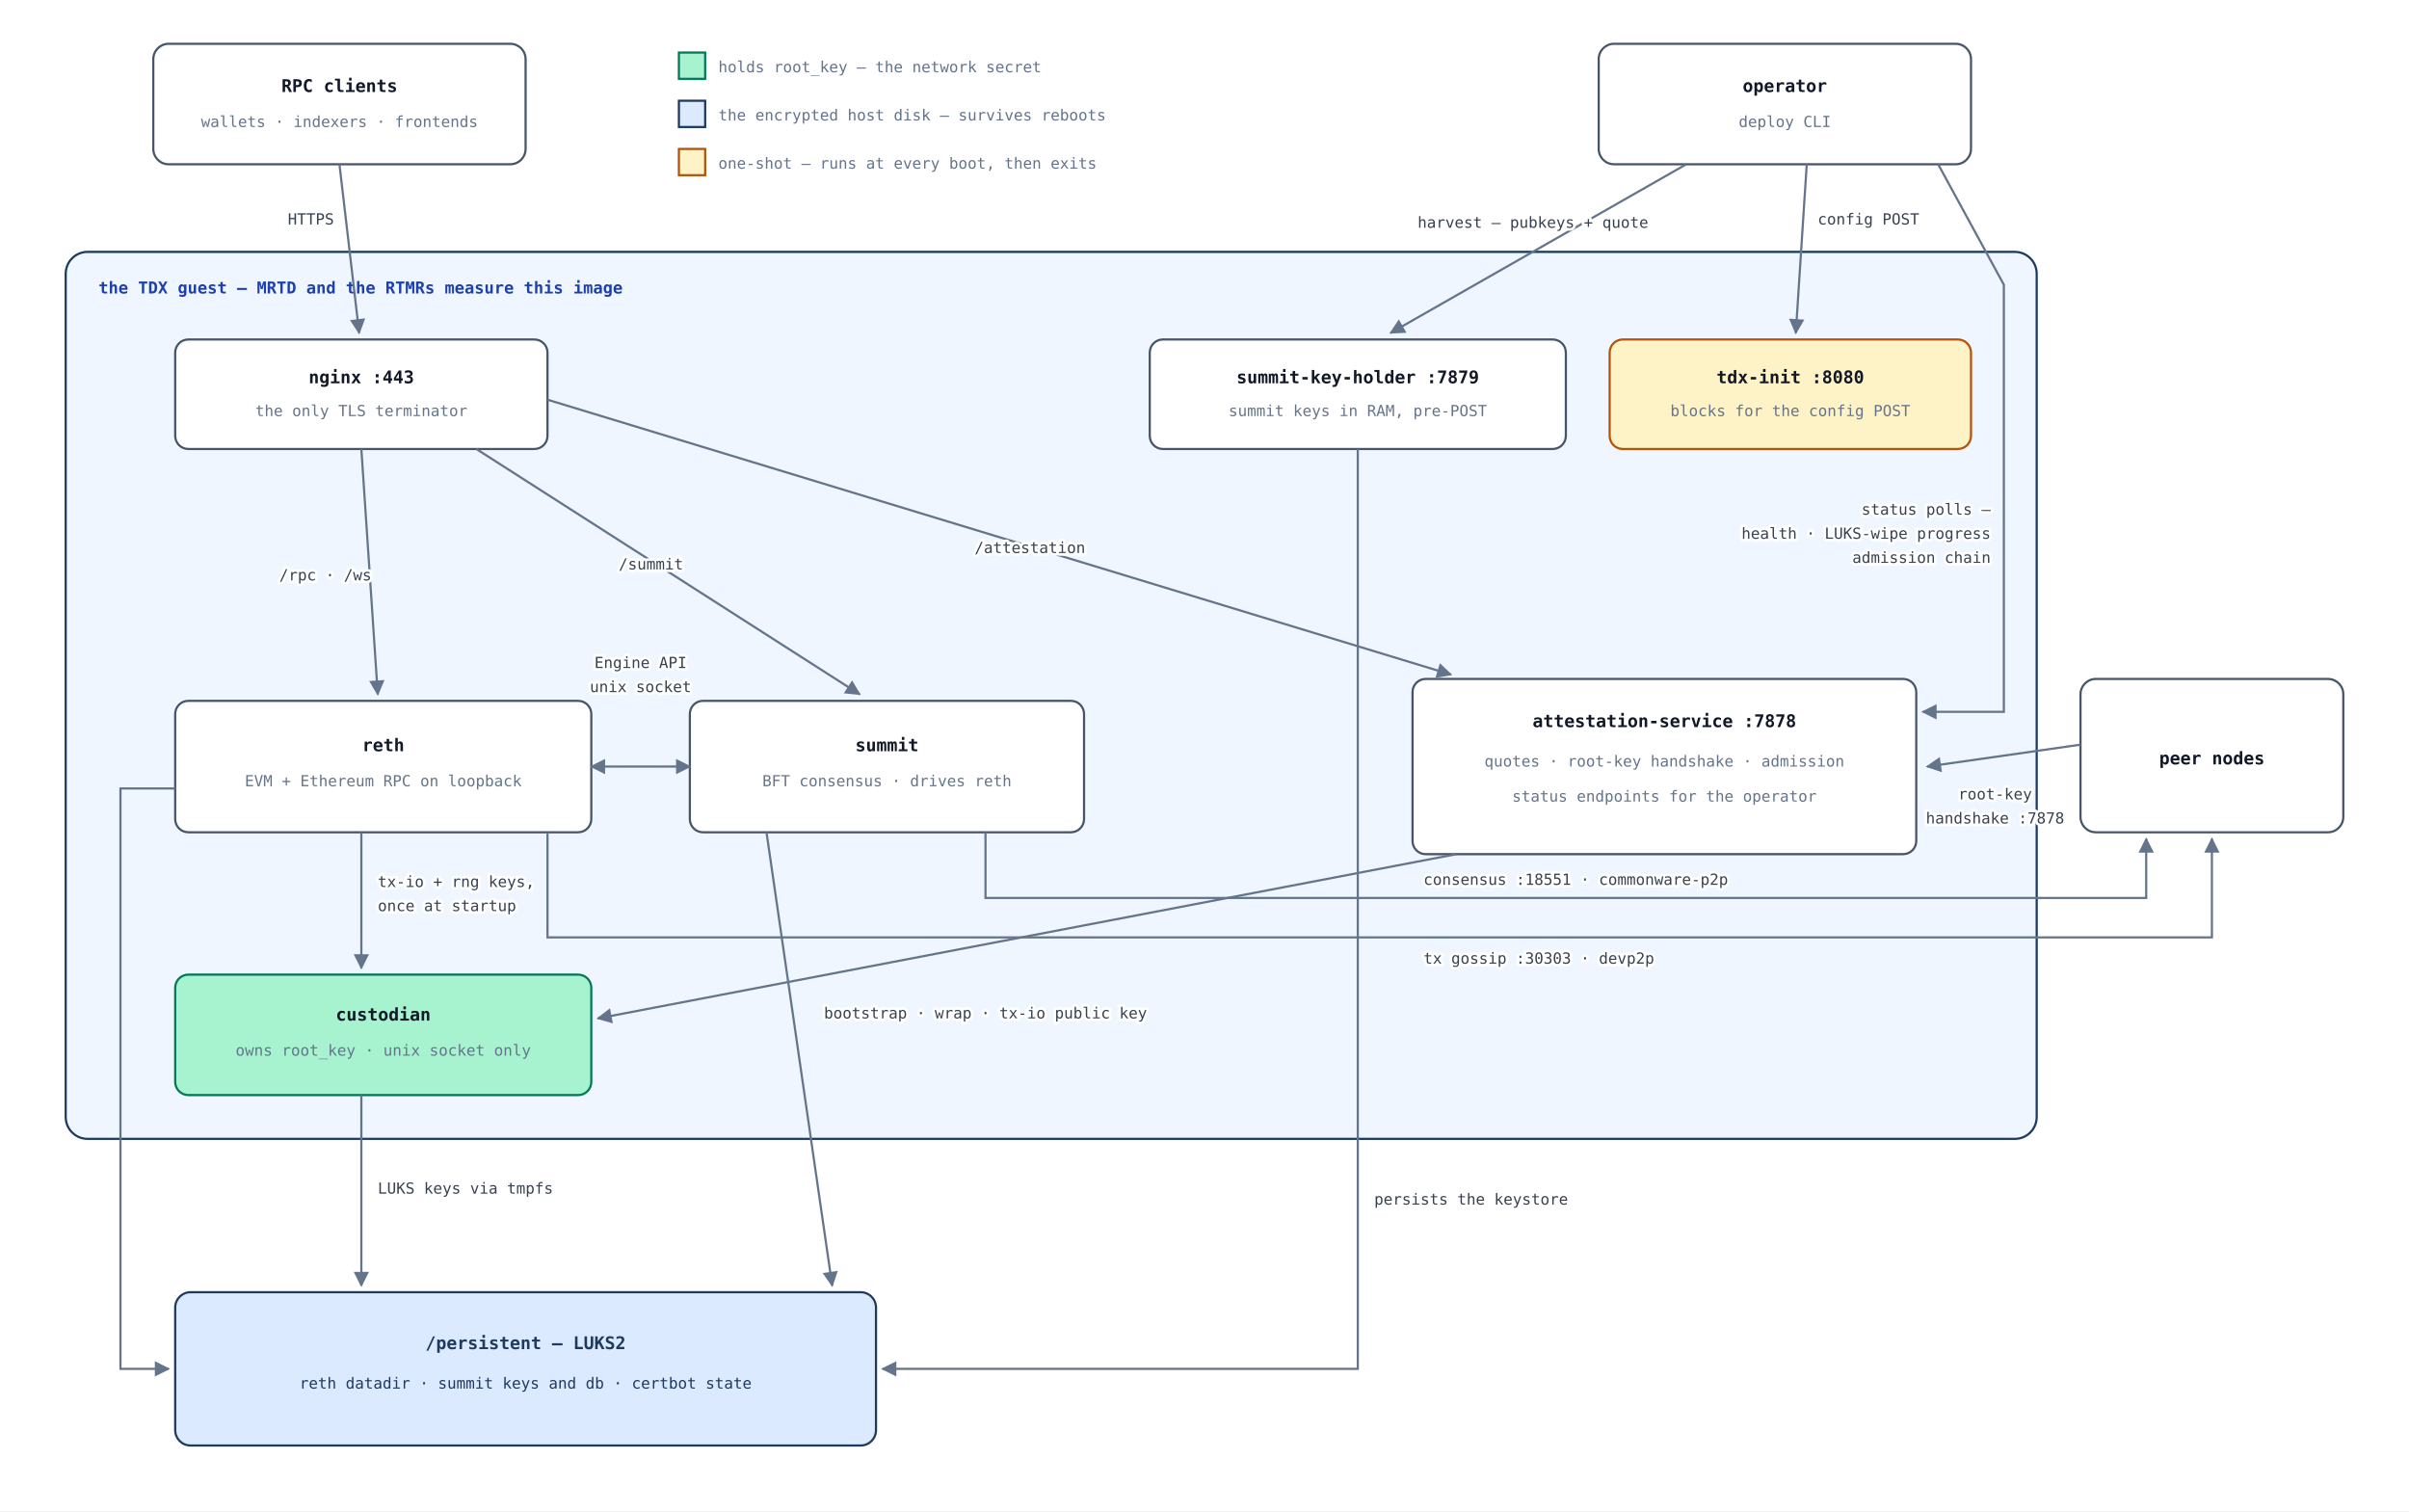
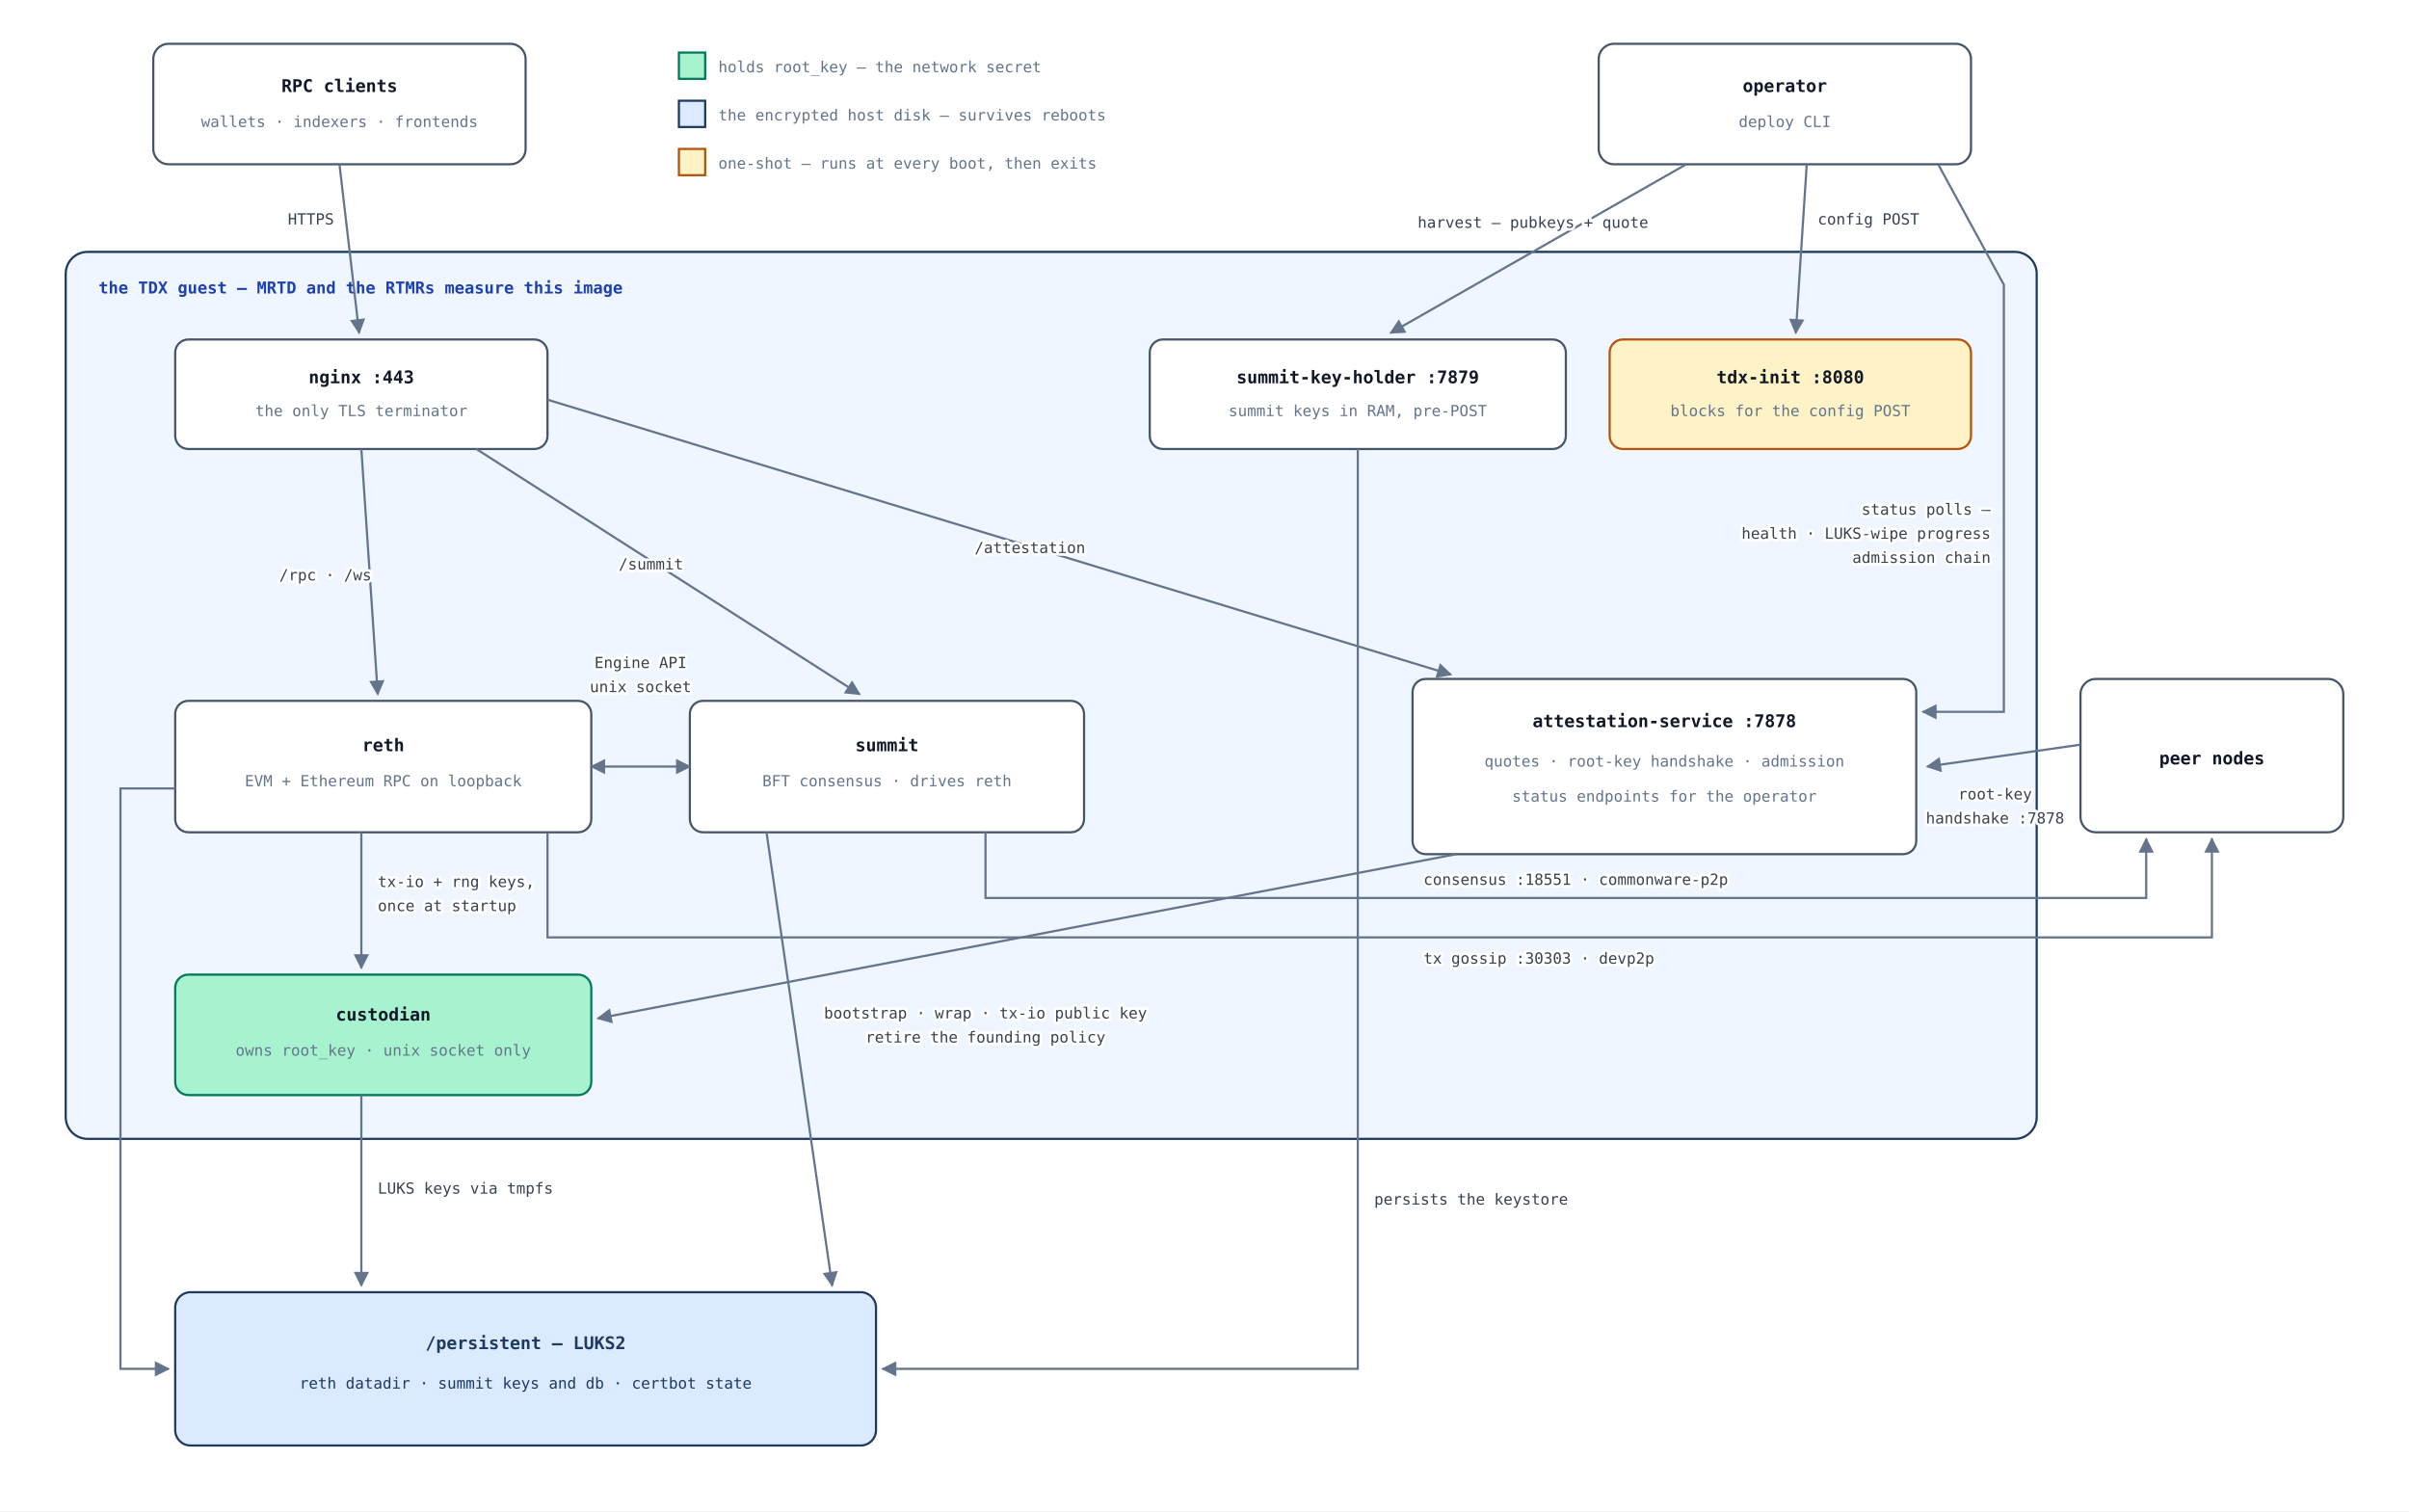
<svg xmlns="http://www.w3.org/2000/svg" viewBox="0 0 2200 1380" font-family="ui-monospace, SFMono-Regular, Menlo, Consolas, monospace">
  <style>
    text { fill: #374151; font-size: 16px; }
    .sub { font-size: 14px; fill: #64748b; }
    .zone-label { font-size: 15px; font-weight: 600; fill: #1e40af; }
    .guest { fill: #eff6ff; stroke: #1e3a5f; stroke-width: 2; }
    .node &gt; rect { fill: #ffffff; stroke: #475569; stroke-width: 2; }
    .node text { text-anchor: middle; }
    .node .name { font-weight: 700; fill: #111827; }
    /* the one process that holds root_key */
    .node.secret &gt; rect { fill: #a7f3d0; stroke: #047857; }
    /* the encrypted host disk — the only thing that survives a reboot */
    .node.volume &gt; rect { fill: #dbeafe; stroke: #1e3a5f; }
    .node.volume text { fill: #1e3a5f; }
    /* one-shot units: run at boot, then exit */
    .node.oneshot &gt; rect { fill: #fef3c7; stroke: #b45309; }
    .flow { stroke: #64748b; stroke-width: 2; fill: none; }
    /* white halo keeps labels readable where they sit on a line */
    .flow-label { font-size: 14px; fill: #374151; paint-order: stroke; stroke: #ffffff; stroke-width: 5px; stroke-linejoin: round; }
  </style>
  <defs>
    <marker id="arrow" viewBox="0 0 10 10" refX="9" refY="5" markerWidth="7" markerHeight="7" orient="auto-start-reverse">
      <path d="M 0 0 L 10 5 L 0 10 z" fill="#64748b" />
    </marker>
  </defs>
  <rect width="2200" height="1380" fill="#ffffff" />
  <rect x="620" y="48" width="24" height="24" fill="#a7f3d0" stroke="#047857" stroke-width="2" />
  <text class="sub" x="656" y="66">holds root_key — the network secret</text>
  <rect x="620" y="92" width="24" height="24" fill="#dbeafe" stroke="#1e3a5f" stroke-width="2" />
  <text class="sub" x="656" y="110">the encrypted host disk — survives reboots</text>
  <rect x="620" y="136" width="24" height="24" fill="#fef3c7" stroke="#b45309" stroke-width="2" />
  <text class="sub" x="656" y="154">one-shot — runs at every boot, then exits</text>
  <g class="node" transform="translate(140,40)">
    <rect width="340" height="110" rx="14" />
    <text class="name" x="170" y="44">RPC clients</text>
    <text class="sub" x="170" y="76">wallets · indexers · frontends</text>
  </g>
  <g class="node" transform="translate(1460,40)">
    <rect width="340" height="110" rx="14" />
    <text class="name" x="170" y="44">operator</text>
    <text class="sub" x="170" y="76">deploy CLI</text>
  </g>
  <rect class="guest" x="60" y="230" width="1800" height="810" rx="20" />
  <text class="zone-label" x="90" y="268">the TDX guest — MRTD and the RTMRs measure this image</text>
  <g class="node" transform="translate(160,310)">
    <rect width="340" height="100" rx="12" />
    <text class="name" x="170" y="40">nginx :443</text>
    <text class="sub" x="170" y="70">the only TLS terminator</text>
  </g>
  <g class="node" transform="translate(1050,310)">
    <rect width="380" height="100" rx="12" />
    <text class="name" x="190" y="40">summit-key-holder :7879</text>
    <text class="sub" x="190" y="70">summit keys in RAM, pre-POST</text>
  </g>
  <g class="node oneshot" transform="translate(1470,310)">
    <rect width="330" height="100" rx="12" />
    <text class="name" x="165" y="40">tdx-init :8080</text>
    <text class="sub" x="165" y="70">blocks for the config POST</text>
  </g>
  <g class="node" transform="translate(160,640)">
    <rect width="380" height="120" rx="12" />
    <text class="name" x="190" y="46">reth</text>
    <text class="sub" x="190" y="78">EVM + Ethereum RPC on loopback</text>
  </g>
  <g class="node" transform="translate(630,640)">
    <rect width="360" height="120" rx="12" />
    <text class="name" x="180" y="46">summit</text>
    <text class="sub" x="180" y="78">BFT consensus · drives reth</text>
  </g>
  <g class="node" transform="translate(1290,620)">
    <rect width="460" height="160" rx="12" />
    <text class="name" x="230" y="44">attestation-service :7878</text>
    <text class="sub" x="230" y="80">quotes · root-key handshake · admission</text>
    <text class="sub" x="230" y="112">status endpoints for the operator</text>
  </g>
  <g class="node secret" transform="translate(160,890)">
    <rect width="380" height="110" rx="12" />
    <text class="name" x="190" y="42">custodian</text>
    <text class="sub" x="190" y="74">owns root_key · unix socket only</text>
  </g>
  <g class="node" transform="translate(1900,620)">
    <rect width="240" height="140" rx="14" />
    <text class="name" x="120" y="78">peer nodes</text>
  </g>
  <g class="node volume" transform="translate(160,1180)">
    <rect width="640" height="140" rx="14" />
    <text class="name" x="320" y="52">/persistent — LUKS2</text>
    <text class="sub" x="320" y="88">reth datadir · summit keys and db · certbot state</text>
  </g>
  <line class="flow" x1="310" y1="150" x2="328" y2="304" marker-end="url(#arrow)" />
  <text class="flow-label" x="305" y="205" text-anchor="end">HTTPS</text>
  <line class="flow" x1="330" y1="410" x2="345" y2="634" marker-end="url(#arrow)" />
  <text class="flow-label" x="255" y="530">/rpc · /ws</text>
  <line class="flow" x1="435" y1="410" x2="785" y2="634" marker-end="url(#arrow)" />
  <text class="flow-label" x="565" y="520">/summit</text>
  <line class="flow" x1="500" y1="365" x2="1325" y2="616" marker-end="url(#arrow)" />
  <text class="flow-label" x="890" y="505">/attestation</text>
  <line class="flow" x1="1650" y1="150" x2="1640" y2="304" marker-end="url(#arrow)" />
  <text class="flow-label" x="1660" y="205">config POST</text>
  <line class="flow" x1="1540" y1="150" x2="1270" y2="304" marker-end="url(#arrow)" />
  <text class="flow-label" x="1400" y="208" text-anchor="middle">harvest — pubkeys + quote</text>
  <path class="flow" d="M 1770,150 L 1830,260 L 1830,650 L 1756,650" marker-end="url(#arrow)" />
  <text class="flow-label" x="1818" y="470" text-anchor="end">status polls —</text>
  <text class="flow-label" x="1818" y="492" text-anchor="end">health · LUKS-wipe progress</text>
  <text class="flow-label" x="1818" y="514" text-anchor="end">admission chain</text>
  <line class="flow" x1="540" y1="700" x2="630" y2="700" marker-start="url(#arrow)" marker-end="url(#arrow)" />
  <text class="flow-label" x="585" y="610" text-anchor="middle">Engine API</text>
  <text class="flow-label" x="585" y="632" text-anchor="middle">unix socket</text>
  <line class="flow" x1="330" y1="760" x2="330" y2="884" marker-end="url(#arrow)" />
  <text class="flow-label" x="345" y="810">tx-io + rng keys,</text>
  <text class="flow-label" x="345" y="832">once at startup</text>
  <line class="flow" x1="1330" y1="780" x2="546" y2="930" marker-end="url(#arrow)" />
  <text class="flow-label" x="900" y="930" text-anchor="middle">bootstrap · wrap · tx-io public key</text>
+   <text class="flow-label" x="900" y="952" text-anchor="middle">retire the founding policy</text>
  <path class="flow" d="M 900,760 L 900,820 L 1960,820 L 1960,766" marker-end="url(#arrow)" />
  <text class="flow-label" x="1300" y="808">consensus :18551 · commonware-p2p</text>
  <path class="flow" d="M 500,760 L 500,856 L 2020,856 L 2020,766" marker-end="url(#arrow)" />
  <text class="flow-label" x="1300" y="880">tx gossip :30303 · devp2p</text>
  <line class="flow" x1="1900" y1="680" x2="1760" y2="700" marker-end="url(#arrow)" />
  <text class="flow-label" x="1822" y="730" text-anchor="middle">root-key</text>
  <text class="flow-label" x="1822" y="752" text-anchor="middle">handshake :7878</text>
  <line class="flow" x1="330" y1="1000" x2="330" y2="1174" marker-end="url(#arrow)" />
  <text class="flow-label" x="345" y="1090">LUKS keys via tmpfs</text>
  <path class="flow" d="M 160,720 L 110,720 L 110,1250 L 154,1250" marker-end="url(#arrow)" />
  <line class="flow" x1="700" y1="760" x2="760" y2="1174" marker-end="url(#arrow)" />
  <path class="flow" d="M 1240,410 L 1240,1250 L 806,1250" marker-end="url(#arrow)" />
  <text class="flow-label" x="1255" y="1100">persists the keystore</text>
</svg>
